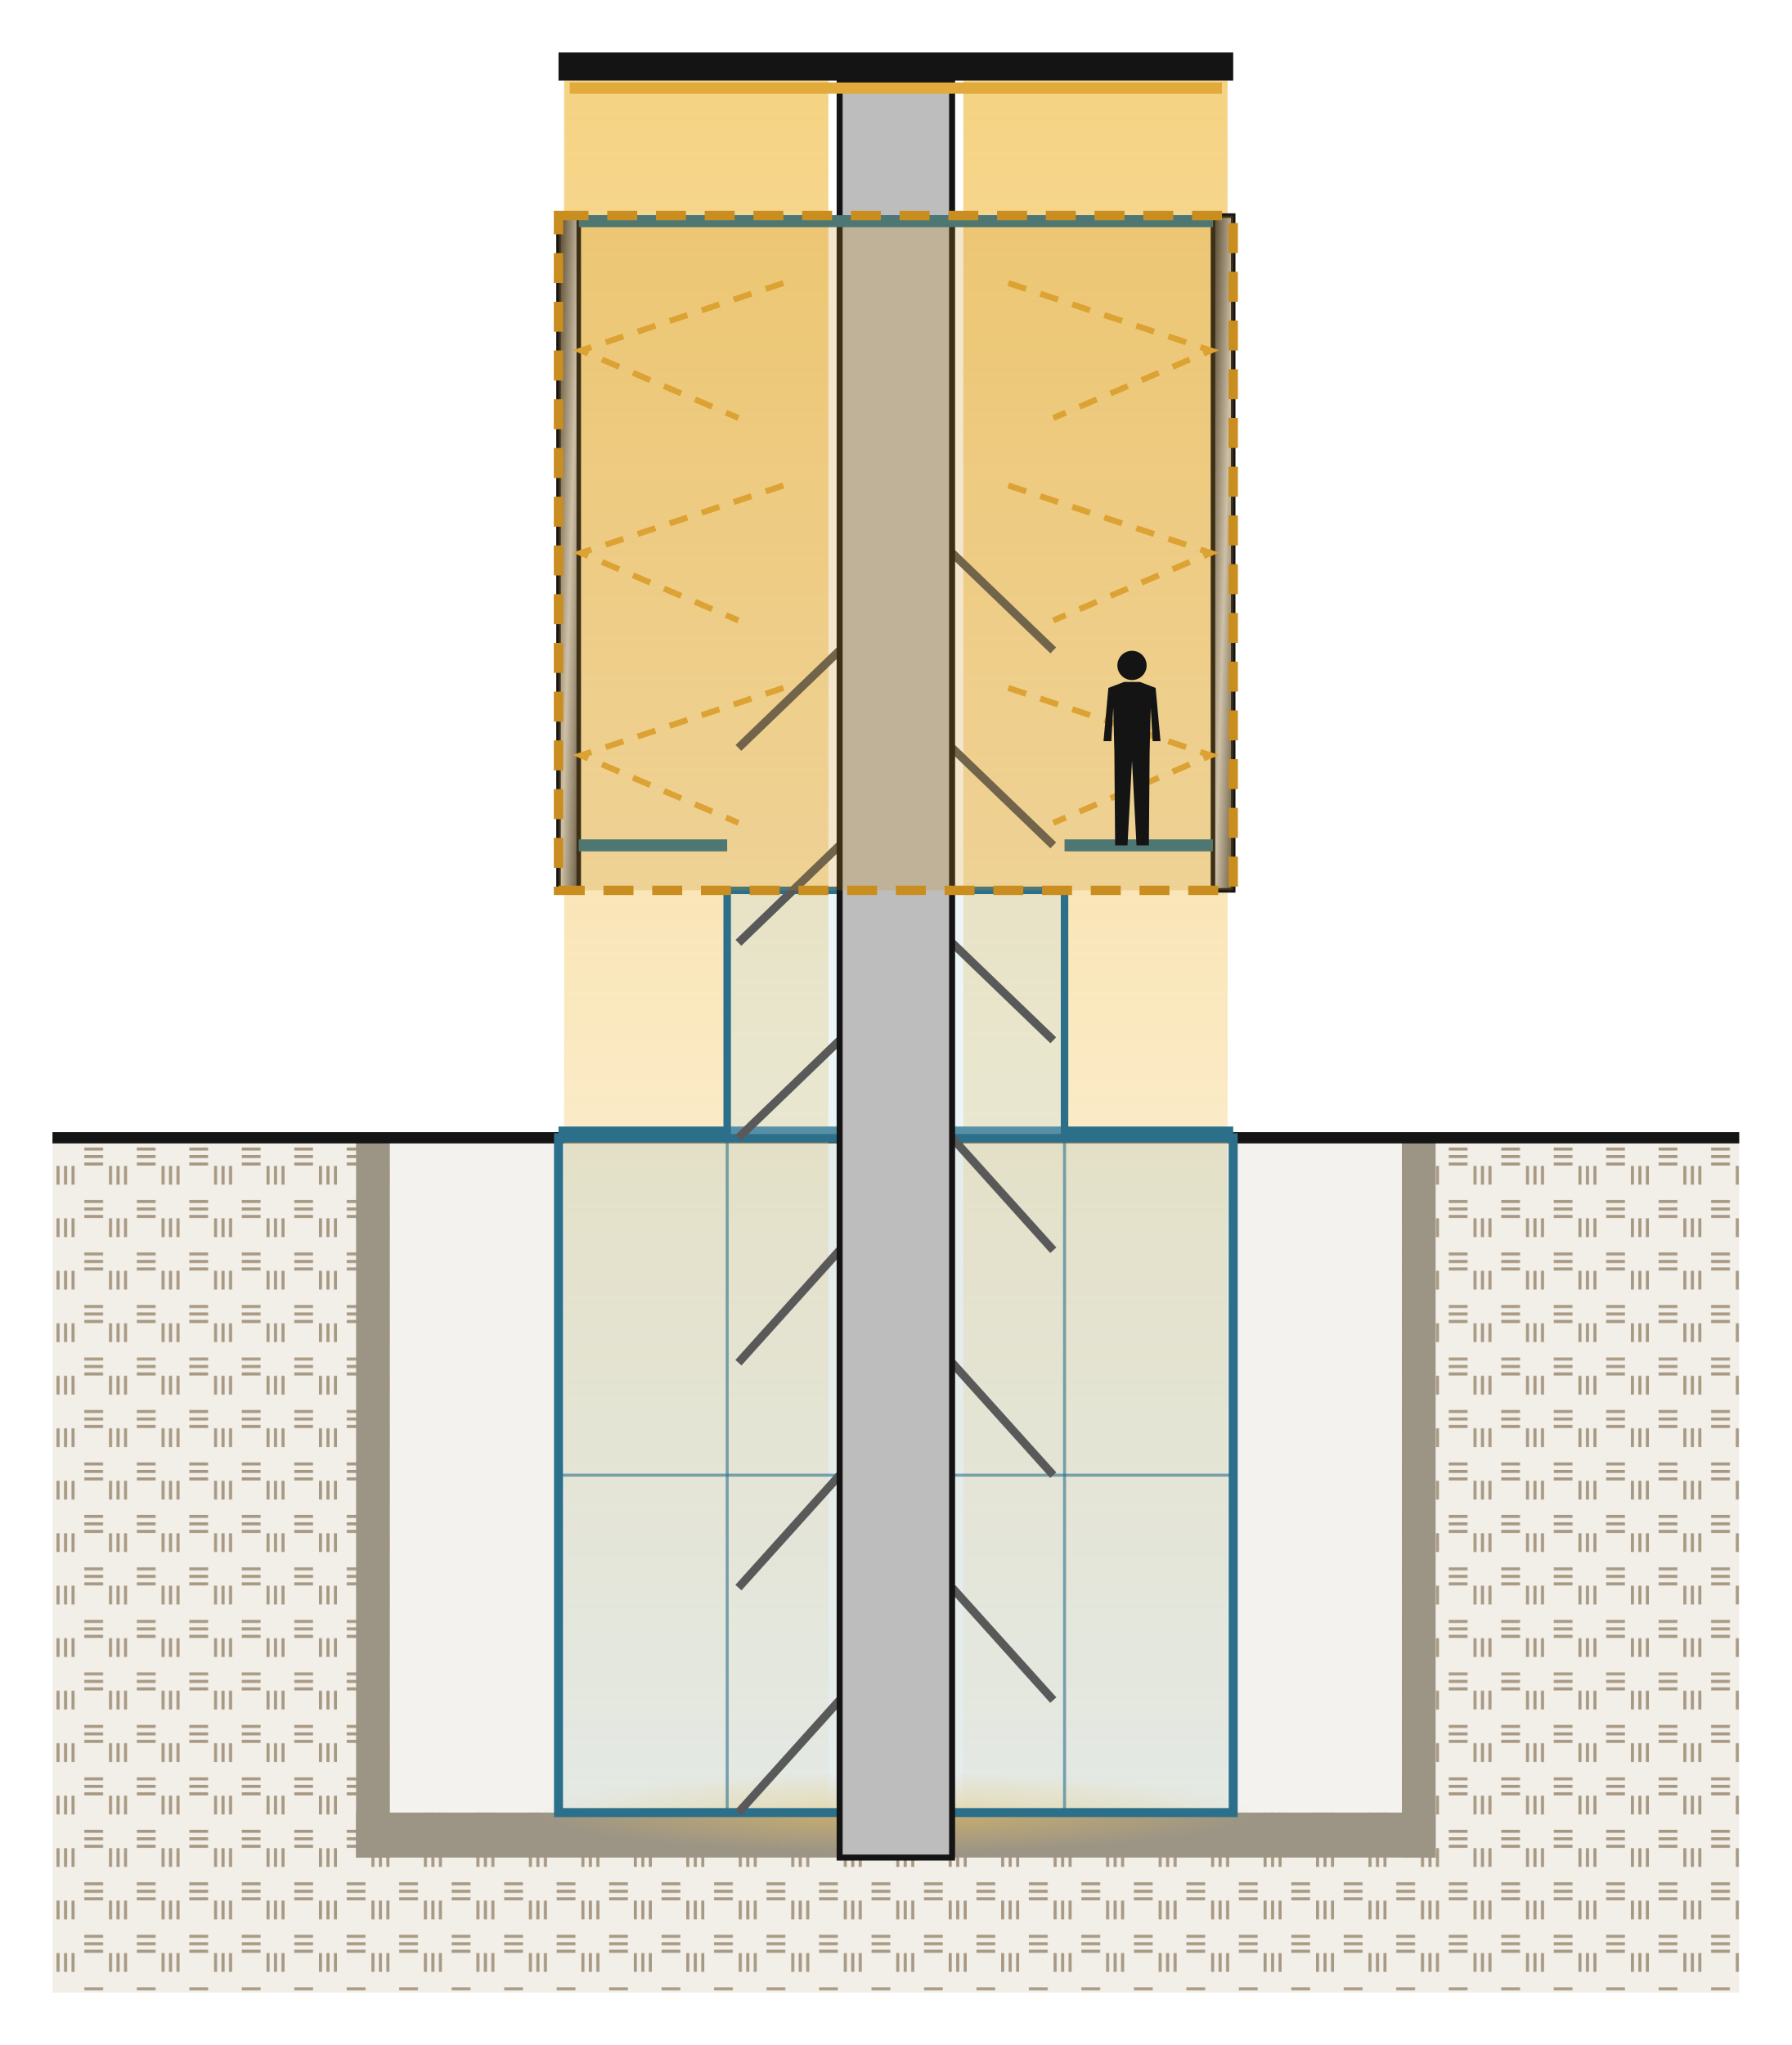
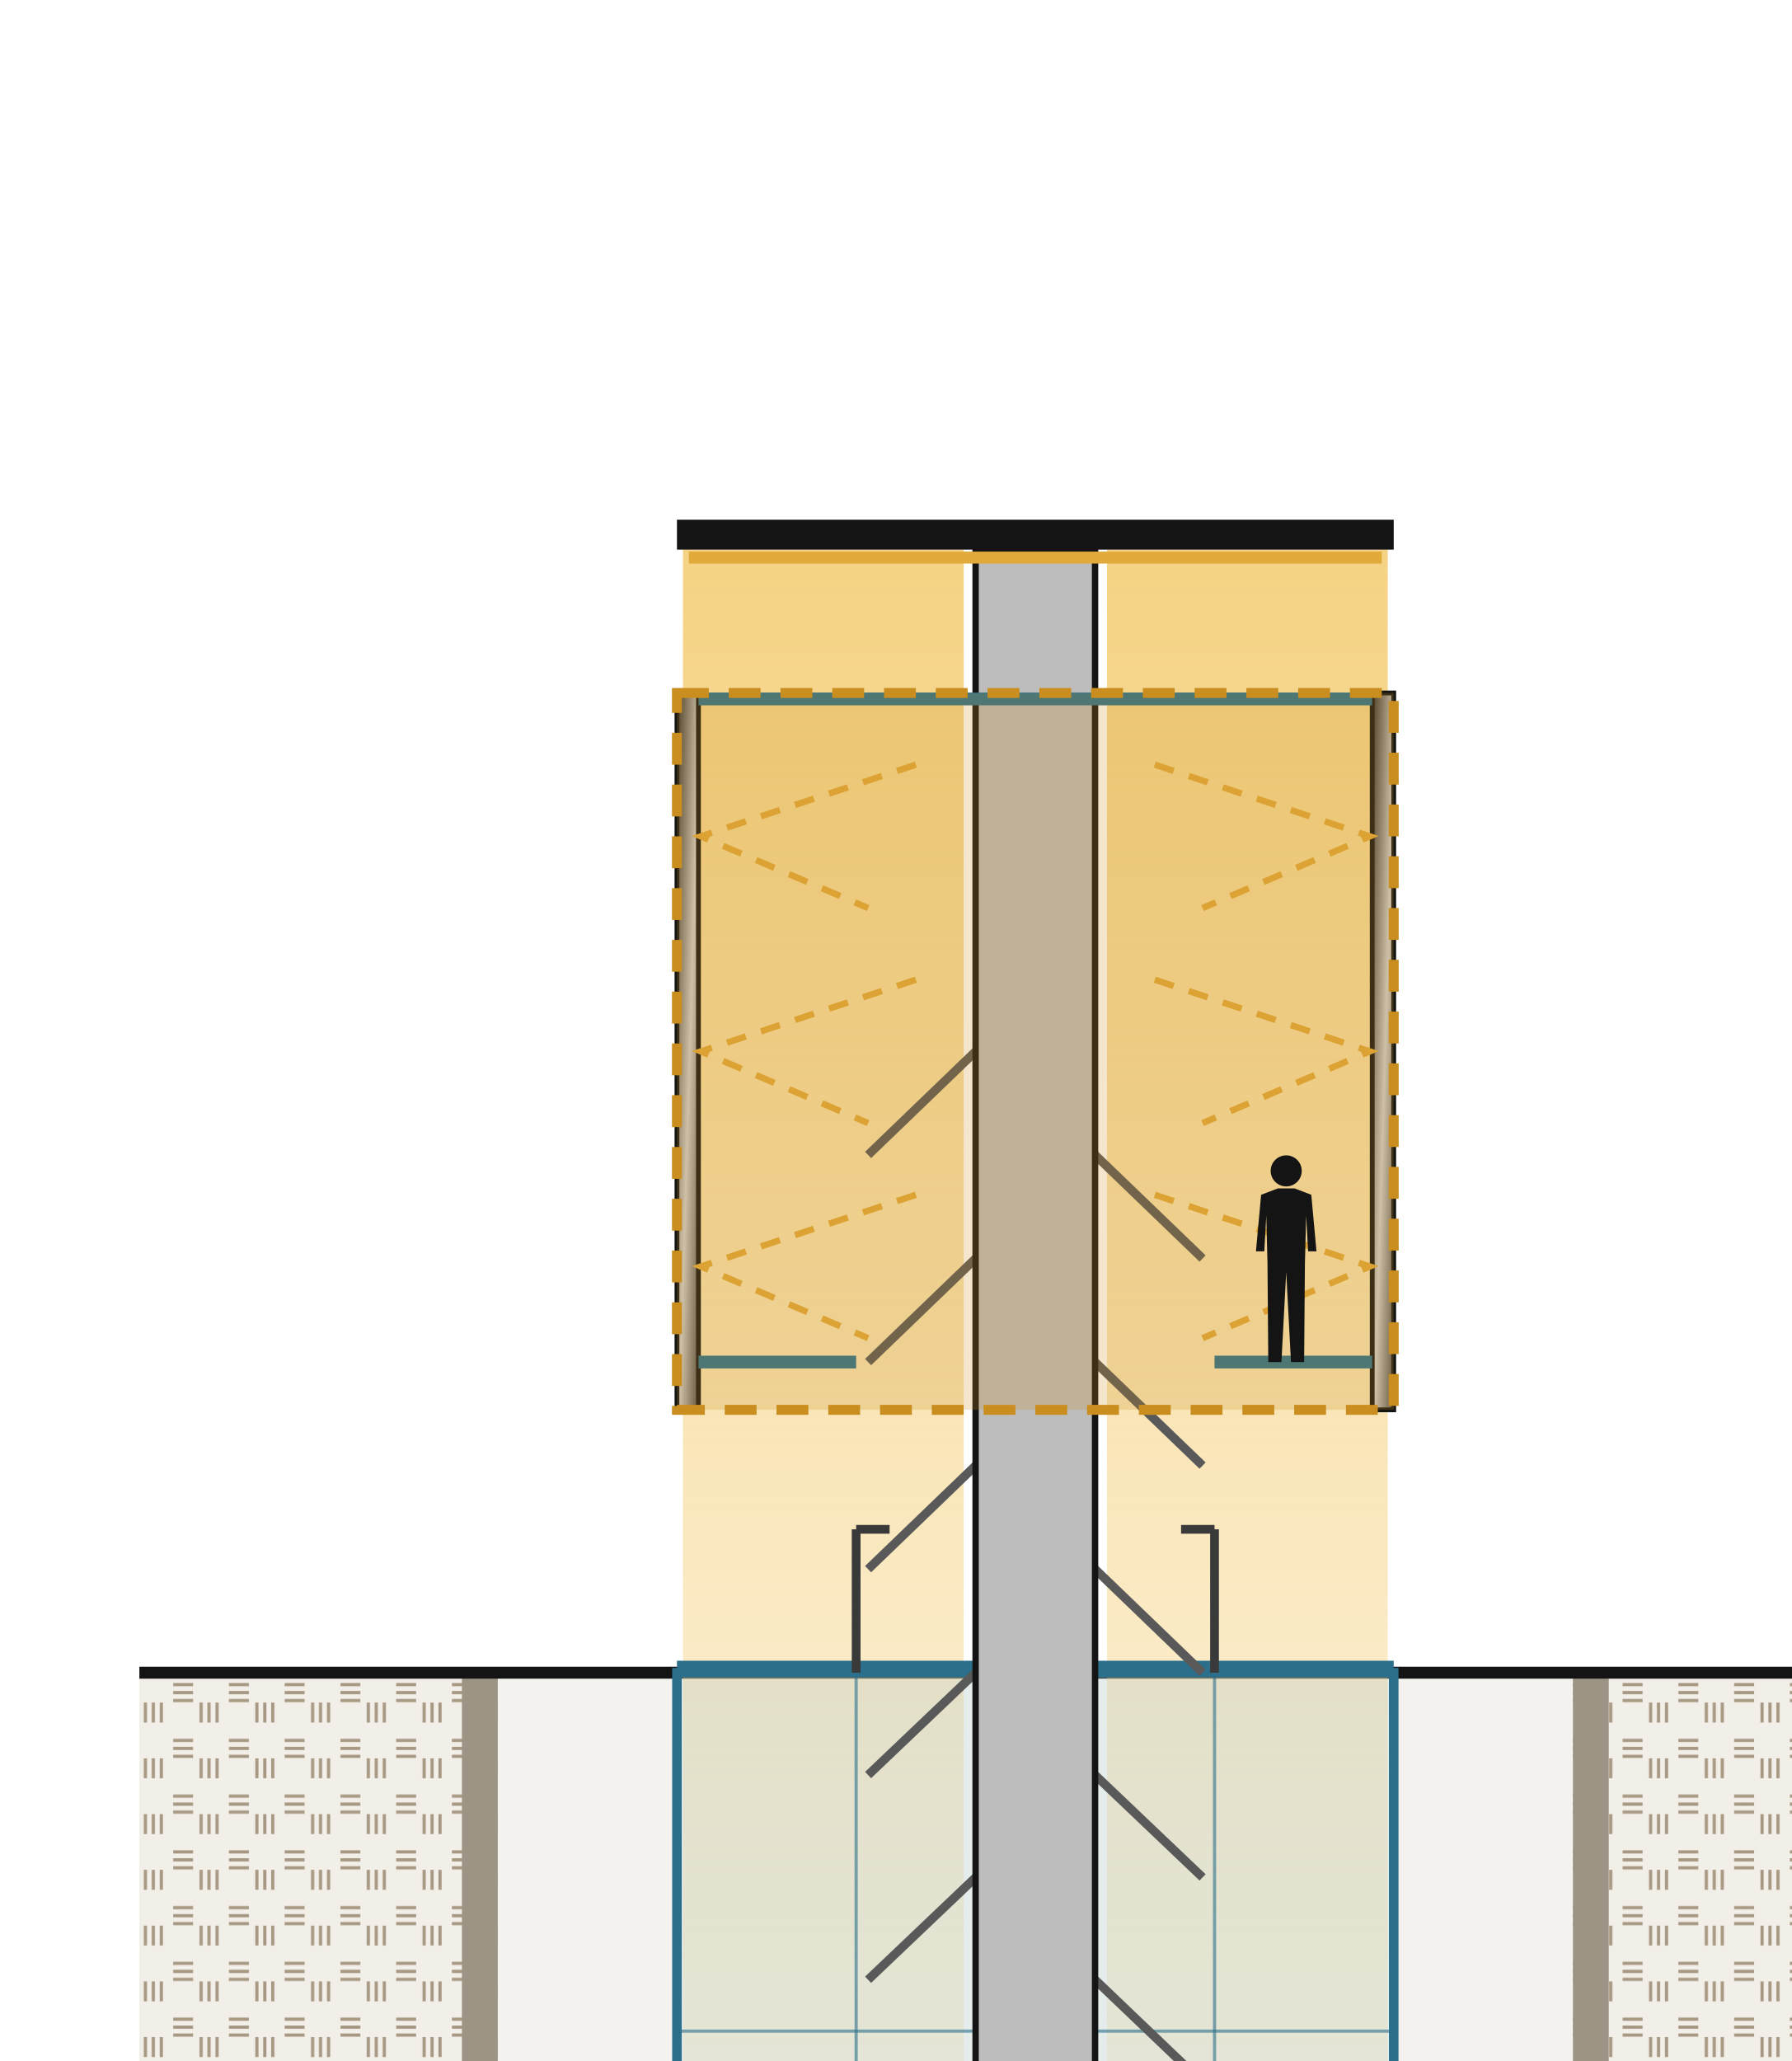
- <svg xmlns="http://www.w3.org/2000/svg" viewBox="21.0 116.5 478.0 545.5" preserveAspectRatio="xMidYMid meet" font-family="Noto Sans CJK KR, Noto Sans KR, sans-serif">
+ <svg xmlns="http://www.w3.org/2000/svg" font-family="Noto Sans CJK KR, Noto Sans KR, sans-serif">
  <defs>
    <pattern id="earthp" width="14" height="14" patternUnits="userSpaceOnUse">
      <path d="M1.5 3h5M1.5 5h5M1.5 7h5M8.5 7.5v5M10.5 7.5v5M12.5 7.5v5" stroke="#8a7a62" stroke-width="0.8" />
    </pattern>
    <linearGradient id="mA" x1="0" y1="0" x2="1" y2="1">
      <stop offset="0" stop-color="#2E2E2E" />
      <stop offset="0.55" stop-color="#CFCFCF" />
      <stop offset="1" stop-color="#4A4A4A" />
    </linearGradient>
    <linearGradient id="mB" x1="1" y1="0" x2="0" y2="1">
      <stop offset="0" stop-color="#4A4A4A" />
      <stop offset="0.4" stop-color="#A0A0A0" />
      <stop offset="1" stop-color="#2A2A2A" />
    </linearGradient>
    <linearGradient id="mC" x1="0" y1="0" x2="1" y2="1">
      <stop offset="0" stop-color="#7A7A7A" />
      <stop offset="0.5" stop-color="#BDBDBD" />
      <stop offset="1" stop-color="#6A6A6A" />
    </linearGradient>
    <linearGradient id="beam" x1="0" y1="0" x2="0" y2="1">
      <stop offset="0" stop-color="#F2C45A" stop-opacity="0.75" />
      <stop offset="1" stop-color="#F2C45A" stop-opacity="0.08" />
    </linearGradient>
    <linearGradient id="beam2" x1="0" y1="0" x2="0" y2="1">
      <stop offset="0" stop-color="#F2C45A" stop-opacity="0.45" />
      <stop offset="1" stop-color="#F2C45A" stop-opacity="0.04" />
    </linearGradient>
    <radialGradient id="glow" cx="0.5" cy="0.5" r="0.5">
      <stop offset="0" stop-color="#F2C45A" stop-opacity="0.55" />
      <stop offset="1" stop-color="#F2C45A" stop-opacity="0" />
    </radialGradient>
  </defs>
  <rect x="35.0" y="420" width="450" height="228.0" fill="url(#earthp)" />
  <rect x="35.0" y="420" width="450" height="228.0" fill="#D9CFBC" opacity="0.35" />
  <rect x="125.0" y="420" width="270" height="180" fill="#F3F2EF" />
  <rect x="116.0" y="420" width="9.0" height="192.0" fill="#9C9585" />
  <rect x="395.0" y="420" width="9.0" height="192.0" fill="#9C9585" />
  <rect x="116.0" y="600" width="288.0" height="12.0" fill="#9C9585" />
  <line x1="35.0" y1="420" x2="485.0" y2="420" stroke="#141414" stroke-width="3" />
  <polygon points="171.5,138.0 242.0,138.0 242.0,600 171.5,600" fill="url(#beam)" />
  <polygon points="278.0,138.0 348.5,138.0 348.5,600 278.0,600" fill="url(#beam)" />
  <ellipse cx="260" cy="600" rx="96.0" ry="10.5" fill="url(#glow)" />
  <rect x="170" y="420" width="180" height="180" fill="#BFDCE6" fill-opacity="0.28" stroke="#2b6f8a" stroke-width="2.4" />
  <line x1="215.0" y1="420" x2="215.0" y2="600" stroke="#2b6f8a" stroke-width="0.8" opacity="0.6" />
  <line x1="260" y1="420" x2="260" y2="600" stroke="#2b6f8a" stroke-width="0.8" opacity="0.6" />
  <line x1="305.0" y1="420" x2="305.0" y2="600" stroke="#2b6f8a" stroke-width="0.8" opacity="0.6" />
  <line x1="170" y1="510" x2="350" y2="510" stroke="#2b6f8a" stroke-width="0.8" opacity="0.6" />
  <line x1="170" y1="418.5" x2="350" y2="418.5" stroke="#2b6f8a" stroke-width="3" />
-   <rect x="215.0" y="354.0" width="90" height="66.0" fill="#BFDCE6" fill-opacity="0.3" stroke="#2b6f8a" stroke-width="2" />
-   <line x1="218.0" y1="600.0" x2="245.0" y2="570.0" stroke="#595959" stroke-width="2.2" />
-   <line x1="302.0" y1="570.0" x2="275.0" y2="540.0" stroke="#595959" stroke-width="2.2" />
-   <line x1="218.0" y1="540.0" x2="245.0" y2="510.0" stroke="#595959" stroke-width="2.2" />
-   <line x1="302.0" y1="510.0" x2="275.0" y2="480.0" stroke="#595959" stroke-width="2.2" />
-   <line x1="218.0" y1="480.0" x2="245.0" y2="450.0" stroke="#595959" stroke-width="2.2" />
-   <line x1="302.0" y1="450.0" x2="275.0" y2="420.0" stroke="#595959" stroke-width="2.2" />
-   <line x1="218.0" y1="420.0" x2="245.0" y2="394.0" stroke="#595959" stroke-width="2.2" />
-   <line x1="302.0" y1="394.0" x2="275.0" y2="368.0" stroke="#595959" stroke-width="2.2" />
-   <line x1="218.0" y1="368.0" x2="245.0" y2="342.0" stroke="#595959" stroke-width="2.2" />
-   <line x1="302.0" y1="342.0" x2="275.0" y2="316.0" stroke="#595959" stroke-width="2.2" />
-   <line x1="218.0" y1="316.0" x2="245.0" y2="290.0" stroke="#595959" stroke-width="2.2" />
-   <line x1="302.0" y1="290.0" x2="275.0" y2="264.0" stroke="#595959" stroke-width="2.2" />
+   <line x1="215.0" y1="420" x2="215.0" y2="384.0" stroke="#3a3a3a" stroke-width="2.2" />
+   <line x1="215.0" y1="384.0" x2="223.4" y2="384.0" stroke="#3a3a3a" stroke-width="2.2" />
+   <line x1="305.0" y1="420" x2="305.0" y2="384.0" stroke="#3a3a3a" stroke-width="2.2" />
+   <line x1="305.0" y1="384.0" x2="296.6" y2="384.0" stroke="#3a3a3a" stroke-width="2.2" />
+   <line x1="218.0" y1="600.0" x2="245.0" y2="574.3" stroke="#595959" stroke-width="2.2" />
+   <line x1="302.0" y1="574.3" x2="275.0" y2="548.6" stroke="#595959" stroke-width="2.2" />
+   <line x1="218.0" y1="548.6" x2="245.0" y2="522.9" stroke="#595959" stroke-width="2.2" />
+   <line x1="302.0" y1="522.9" x2="275.0" y2="497.1" stroke="#595959" stroke-width="2.2" />
+   <line x1="218.0" y1="497.1" x2="245.0" y2="471.4" stroke="#595959" stroke-width="2.2" />
+   <line x1="302.0" y1="471.4" x2="275.0" y2="445.7" stroke="#595959" stroke-width="2.2" />
+   <line x1="218.0" y1="445.7" x2="245.0" y2="420.0" stroke="#595959" stroke-width="2.2" />
+   <line x1="302.0" y1="420.0" x2="275.0" y2="394.0" stroke="#595959" stroke-width="2.2" />
+   <line x1="218.0" y1="394.0" x2="245.0" y2="368.0" stroke="#595959" stroke-width="2.2" />
+   <line x1="302.0" y1="368.0" x2="275.0" y2="342.0" stroke="#595959" stroke-width="2.2" />
+   <line x1="218.0" y1="342.0" x2="245.0" y2="316.0" stroke="#595959" stroke-width="2.2" />
+   <line x1="302.0" y1="316.0" x2="275.0" y2="290.0" stroke="#595959" stroke-width="2.2" />
+   <line x1="218.0" y1="290.0" x2="245.0" y2="264.0" stroke="#595959" stroke-width="2.2" />
  <rect x="245.0" y="138.0" width="30" height="474.0" fill="#BDBDBD" stroke="#141414" stroke-width="1.6" />
  <rect x="170" y="174" width="5.4" height="180" fill="url(#mA)" stroke="#141414" stroke-width="1.2" />
  <rect x="344.6" y="174" width="5.4" height="180" fill="url(#mA)" stroke="#141414" stroke-width="1.2" />
  <line x1="175.4" y1="342.0" x2="215.0" y2="342.0" stroke="#2b6f8a" stroke-width="3.2" />
  <line x1="305.0" y1="342.0" x2="344.6" y2="342.0" stroke="#2b6f8a" stroke-width="3.2" />
  <line x1="175.4" y1="175.5" x2="344.6" y2="175.5" stroke="#2b6f8a" stroke-width="3.2" />
  <polyline points="230.0,192.0 176.0,210.0 218.0,228.0" fill="none" stroke="#E2A93B" stroke-width="1.6" stroke-dasharray="5 4" />
  <polyline points="230.0,246.0 176.0,264.0 218.0,282.0" fill="none" stroke="#E2A93B" stroke-width="1.6" stroke-dasharray="5 4" />
  <polyline points="230.0,300.0 176.0,318.0 218.0,336.0" fill="none" stroke="#E2A93B" stroke-width="1.6" stroke-dasharray="5 4" />
  <polyline points="290.0,192.0 344.0,210.0 302.0,228.0" fill="none" stroke="#E2A93B" stroke-width="1.6" stroke-dasharray="5 4" />
  <polyline points="290.0,246.0 344.0,264.0 302.0,282.0" fill="none" stroke="#E2A93B" stroke-width="1.6" stroke-dasharray="5 4" />
  <polyline points="290.0,300.0 344.0,318.0 302.0,336.0" fill="none" stroke="#E2A93B" stroke-width="1.6" stroke-dasharray="5 4" />
  <rect x="170" y="130.5" width="180" height="7.5" fill="#141414" />
  <line x1="173.0" y1="140.0" x2="347.0" y2="140.0" stroke="#E2A93B" stroke-width="3" />
  <rect x="170.0" y="174" width="180.0" height="180" fill="#C98E1F" fill-opacity="0.22" stroke="#C98E1F" stroke-width="2.5" stroke-dasharray="8 5" />
  <polygon points="320.9,298.4 316.7,300.0 315.4,314.2 317.5,314.2 318.0,305.2 318.3,317.3 318.5,342.0 321.8,342.0 323.0,319.4 324.2,342.0 327.5,342.0 327.7,317.3 328.0,305.2 328.5,314.2 330.6,314.2 329.3,300.0 325.1,298.4" fill="#141414" />
  <circle cx="323.0" cy="294.0" r="3.9" fill="#141414" />
</svg>
